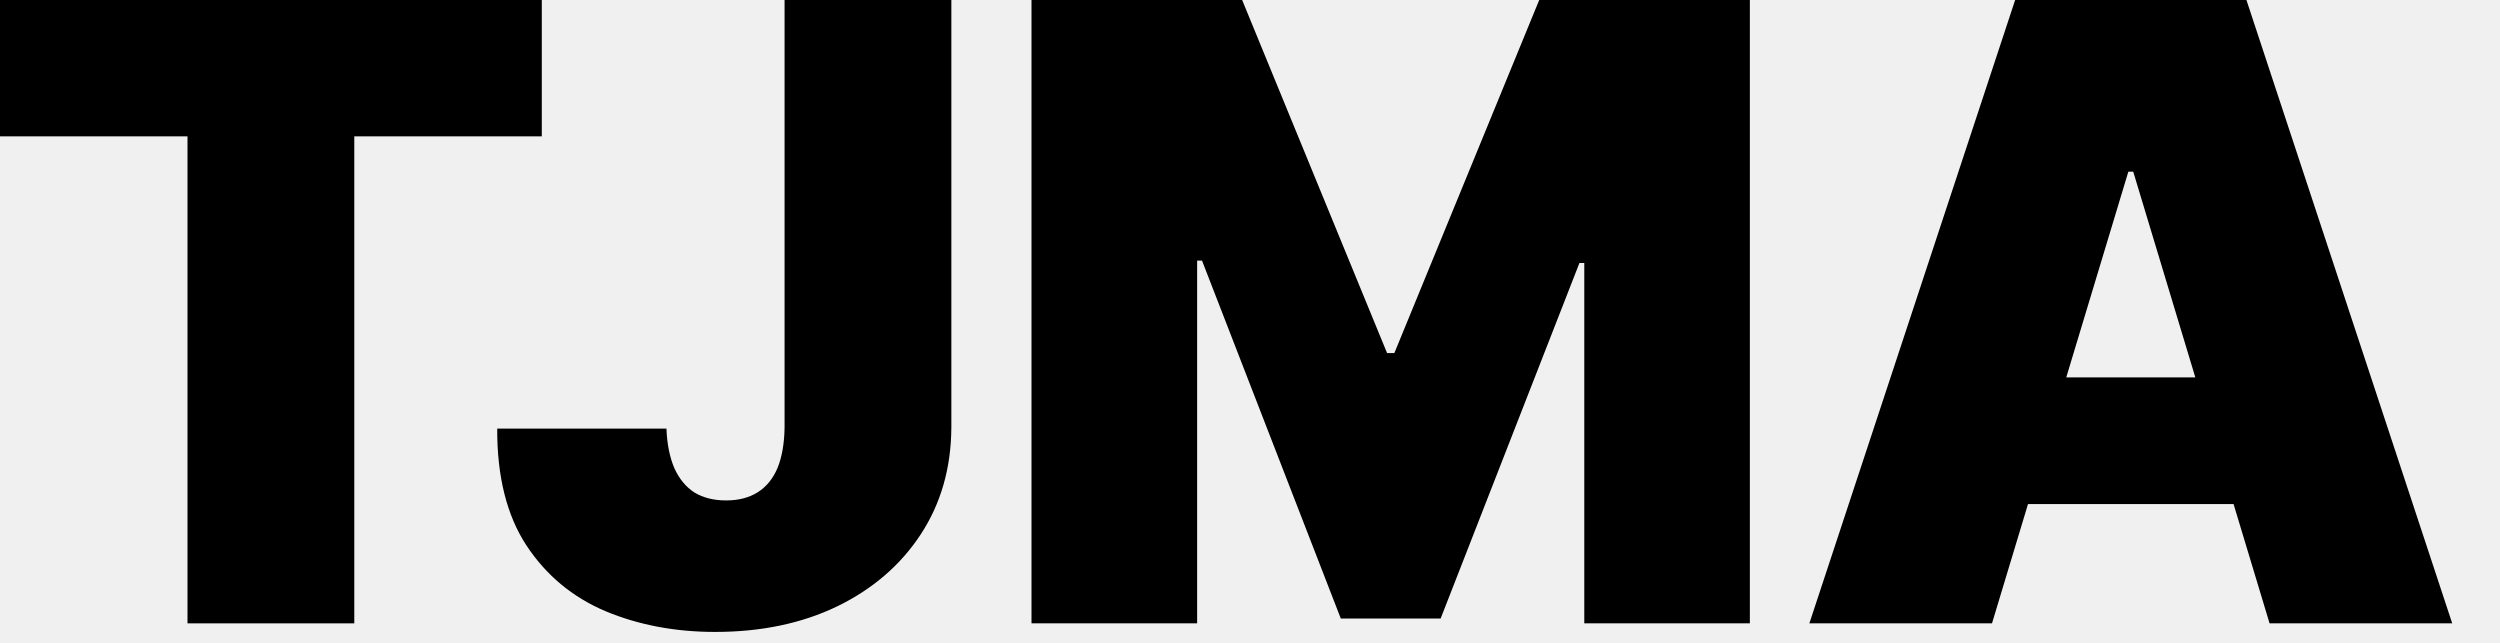
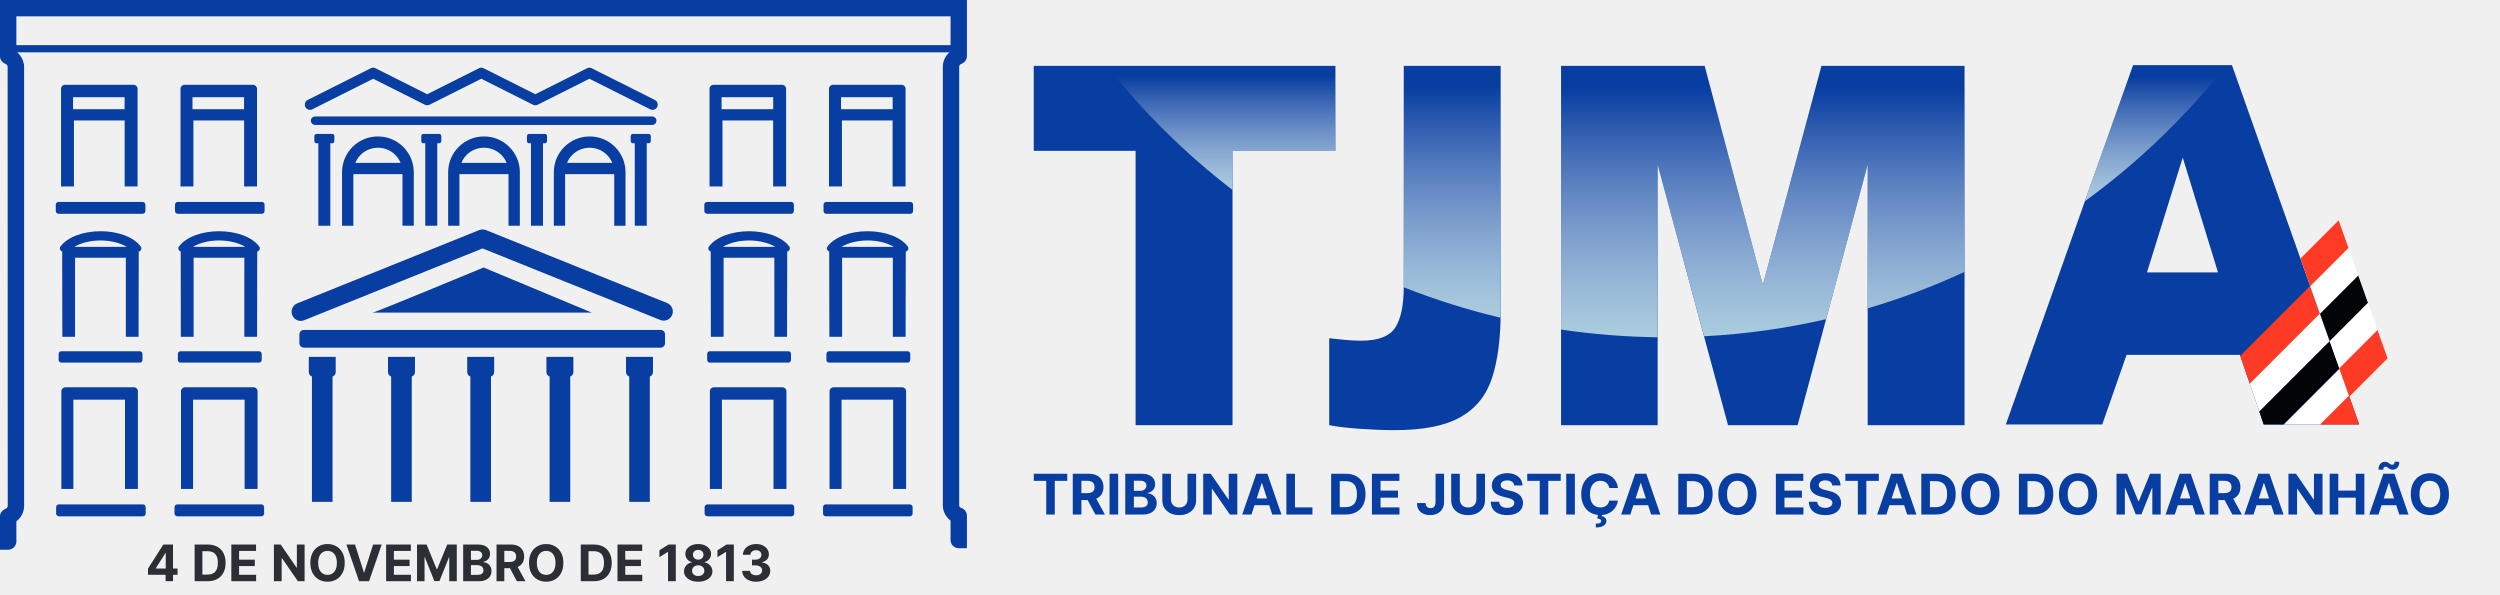
- <svg xmlns="http://www.w3.org/2000/svg" width="35" height="9" viewBox="0 0 35 9" fill="none">
-   <path d="M27.888 8.727H25.331L28.212 0H31.45L34.331 8.727H31.774L29.865 2.403H29.797L27.888 8.727ZM27.411 5.284H32.217V7.057H27.411V5.284Z" fill="black" />
-   <path d="M14.441 0H17.39L19.419 4.943H19.521L21.549 0H24.498V8.727H22.18V3.682H22.112L20.169 8.659H18.771L16.828 3.648H16.76V8.727H14.441V0Z" fill="black" />
-   <path d="M10.984 0H13.319V5.983C13.316 6.551 13.173 7.051 12.889 7.483C12.607 7.912 12.218 8.247 11.721 8.489C11.227 8.727 10.657 8.847 10.012 8.847C9.452 8.847 8.941 8.75 8.478 8.557C8.015 8.361 7.646 8.054 7.37 7.636C7.095 7.216 6.958 6.67 6.961 6H9.33C9.339 6.219 9.376 6.403 9.441 6.554C9.509 6.705 9.603 6.818 9.722 6.895C9.845 6.969 9.992 7.006 10.165 7.006C10.342 7.006 10.489 6.967 10.609 6.891C10.731 6.814 10.823 6.7 10.886 6.55C10.948 6.396 10.981 6.207 10.984 5.983V0Z" fill="black" />
-   <path d="M0 1.909V0H7.585V1.909H4.96V8.727H2.625V1.909H0Z" fill="black" />
+ <svg xmlns="http://www.w3.org/2000/svg" width="446" height="106" viewBox="0 0 446 106" fill="none">
+   <path fill-rule="evenodd" clip-rule="evenodd" d="M171.46 11.42C172.06 11.2 172.5 10.67 172.5 10.02V0H0V10.07C0 10.73 0.48 11.19 1.08 11.47C1.247 11.55 1.34 11.687 1.36 11.88L1.38 90.26C1.38 90.46 1.27 90.63 1.07 90.72C0.48 90.97 0 91.43 0 92.07V95.15V98.07H1.45C2.26 98.07 2.92 97.41 2.92 96.61V92.99C3.78 92.36 4.3 91.35 4.3 90.26V11.76C4.3 11.6 4.273 11.443 4.22 11.29C4.07 10.52 3.66 9.84 3.08 9.34H169.38C168.65 9.98 168.2 10.89 168.2 11.89V90.13C168.2 91.23 168.72 92.23 169.58 92.87V96.35C169.58 97.15 170.23 97.8 171.04 97.8C171.04 97.8 171.043 97.8 171.05 97.8H172.5V94.88V92C172.5 91.37 172.09 90.81 171.5 90.62C171.28 90.55 171.12 90.38 171.12 90.16V11.89C171.12 11.68 171.25 11.49 171.46 11.42ZM169.58 8.05H2.92V2.91H169.58V8.05Z" fill="#083EA1" />
+   <path fill-rule="evenodd" clip-rule="evenodd" d="M25.42 64.21V63.14C25.42 62.87 25.21 62.66 24.94 62.66H10.95C10.68 62.66 10.46 62.87 10.46 63.14V64.21C10.46 64.48 10.68 64.69 10.95 64.69H24.94C25.21 64.69 25.42 64.48 25.42 64.21Z" fill="#083EA1" />
+   <path fill-rule="evenodd" clip-rule="evenodd" d="M31.73 64.21C31.73 64.48 31.951 64.69 32.211 64.69H46.211C46.48 64.69 46.691 64.48 46.691 64.21V63.14C46.691 62.87 46.48 62.66 46.211 62.66H32.211C31.951 62.66 31.73 62.87 31.73 63.14V64.21Z" fill="#083EA1" />
+   <path fill-rule="evenodd" clip-rule="evenodd" d="M9.95 36.52V37.64C9.95 37.92 10.17 38.14 10.45 38.14H25.44C25.72 38.14 25.94 37.92 25.94 37.64V36.52C25.94 36.24 25.72 36.02 25.44 36.02H10.45C10.17 36.02 9.95 36.24 9.95 36.52Z" fill="#083EA1" />
+   <path fill-rule="evenodd" clip-rule="evenodd" d="M46.711 36.02H31.721C31.441 36.02 31.221 36.24 31.221 36.52V37.64C31.221 37.92 31.441 38.14 31.721 38.14H46.711C46.981 38.14 47.201 37.92 47.201 37.64V36.52C47.201 36.24 46.981 36.02 46.711 36.02Z" fill="#083EA1" />
+   <path fill-rule="evenodd" clip-rule="evenodd" d="M58.93 40.27V25.56H59.28C59.48 25.56 59.65 25.39 59.65 25.18V24.27C59.65 24.06 59.48 23.89 59.28 23.89H56.45C56.25 23.89 56.08 24.06 56.08 24.27V25.18C56.08 25.39 56.25 25.56 56.45 25.56H56.79V40.27H58.93Z" fill="#083EA1" />
+   <path fill-rule="evenodd" clip-rule="evenodd" d="M117.11 21.53C117.11 21.12 116.77 20.78 116.35 20.78H56.22C55.8 20.78 55.46 21.12 55.46 21.53C55.46 21.95 55.8 22.29 56.22 22.29H116.35C116.77 22.29 117.11 21.95 117.11 21.53Z" fill="#083EA1" />
+   <path fill-rule="evenodd" clip-rule="evenodd" d="M116.831 17.83L105.551 12.17C105.301 12.04 104.981 12.04 104.741 12.17L95.501 16.81L86.271 12.17C86.137 12.117 86.001 12.083 85.861 12.07C85.741 12.08 85.581 12.11 85.451 12.17L76.211 16.81L66.981 12.17C66.731 12.04 66.411 12.04 66.161 12.17L54.891 17.83C54.441 18.06 54.251 18.62 54.471 19.08C54.681 19.53 55.251 19.73 55.701 19.51L66.571 14.05L75.811 18.69C76.061 18.81 76.371 18.81 76.621 18.69L85.861 14.05L95.101 18.69C95.351 18.81 95.651 18.81 95.911 18.69L105.151 14.05L116.021 19.51C116.147 19.57 116.281 19.6 116.421 19.6C116.781 19.6 117.091 19.4 117.251 19.07C117.461 18.62 117.271 18.06 116.831 17.83Z" fill="#083EA1" />
+   <path fill-rule="evenodd" clip-rule="evenodd" d="M78.01 40.27V25.56H78.36C78.56 25.56 78.73 25.39 78.73 25.18V24.27C78.73 24.06 78.56 23.89 78.36 23.89H75.53C75.33 23.89 75.16 24.06 75.16 24.27V25.18C75.16 25.39 75.33 25.56 75.53 25.56H75.87V40.27H78.01Z" fill="#083EA1" />
+   <path fill-rule="evenodd" clip-rule="evenodd" d="M96.871 40.27V25.56H97.211C97.421 25.56 97.591 25.39 97.591 25.18V24.27C97.591 24.06 97.421 23.89 97.211 23.89H94.391C94.181 23.89 94.011 24.06 94.011 24.27V25.18C94.011 25.39 94.181 25.56 94.391 25.56H94.721V40.27H96.871Z" fill="#083EA1" />
+   <path fill-rule="evenodd" clip-rule="evenodd" d="M115.381 40.27V25.56H115.721C115.931 25.56 116.101 25.39 116.101 25.18V24.27C116.101 24.06 115.931 23.89 115.721 23.89H112.901C112.691 23.89 112.521 24.06 112.521 24.27V25.18C112.521 25.39 112.691 25.56 112.901 25.56H113.241V40.27H115.381Z" fill="#083EA1" />
+   <path fill-rule="evenodd" clip-rule="evenodd" d="M117.86 58.86H54.2C53.77 58.86 53.41 59.21 53.41 59.64V61.24C53.41 61.66 53.77 62.02 54.2 62.02H117.86C118.29 62.02 118.64 61.66 118.64 61.24V59.64C118.64 59.21 118.29 58.86 117.86 58.86Z" fill="#083EA1" />
+   <path fill-rule="evenodd" clip-rule="evenodd" d="M55.09 66.4C55.09 66.76 55.33 67.06 55.65 67.16V89.53H59.33V67.16C59.66 67.06 59.89 66.76 59.89 66.4V63.66H55.09V66.4Z" fill="#083EA1" />
+   <path fill-rule="evenodd" clip-rule="evenodd" d="M69.221 66.4C69.221 66.76 69.461 67.06 69.781 67.16V89.53H73.461V67.16C73.791 67.06 74.031 66.76 74.031 66.4V63.66H69.221V66.4Z" fill="#083EA1" />
+   <path fill-rule="evenodd" clip-rule="evenodd" d="M83.351 66.4C83.351 66.76 83.591 67.06 83.911 67.16V89.53H87.591V67.16C87.921 67.06 88.161 66.76 88.161 66.4V63.66H83.351V66.4Z" fill="#083EA1" />
+   <path fill-rule="evenodd" clip-rule="evenodd" d="M97.481 66.4C97.481 66.76 97.721 67.06 98.05 67.16V89.53H101.73V67.16C102.05 67.06 102.29 66.76 102.29 66.4V63.66H97.481V66.4Z" fill="#083EA1" />
+   <path fill-rule="evenodd" clip-rule="evenodd" d="M111.681 66.4C111.681 66.76 111.921 67.06 112.251 67.16V89.53H115.931V67.16C116.251 67.06 116.491 66.76 116.491 66.4V63.66H111.681V66.4Z" fill="#083EA1" />
+   <path fill-rule="evenodd" clip-rule="evenodd" d="M119.01 54.06L86.7 41.05C86.3 40.9 85.87 40.9 85.48 41.05L53.04 54.11C52.64 54.27 52.32 54.58 52.15 54.98C51.98 55.38 51.98 55.83 52.14 56.23C52.39 56.85 52.98 57.25 53.65 57.25C53.864 57.25 54.067 57.21 54.26 57.13L86.09 44.32L117.79 57.08C118.19 57.24 118.64 57.24 119.04 57.07C119.44 56.9 119.75 56.58 119.92 56.18C120.08 55.77 120.07 55.33 119.9 54.93C119.73 54.53 119.42 54.22 119.01 54.06Z" fill="#083EA1" />
+   <path fill-rule="evenodd" clip-rule="evenodd" d="M25.501 89.98H10.501C10.231 89.98 10.011 90.21 10.011 90.48V91.61C10.011 91.88 10.231 92.11 10.501 92.11H25.501C25.771 92.11 25.991 91.88 25.991 91.61V90.48C25.991 90.21 25.771 89.98 25.501 89.98Z" fill="#083EA1" />
+   <path fill-rule="evenodd" clip-rule="evenodd" d="M46.62 89.98H31.63C31.35 89.98 31.13 90.21 31.13 90.48V91.61C31.13 91.88 31.35 92.11 31.63 92.11H46.62C46.89 92.11 47.12 91.88 47.12 91.61V90.48C47.12 90.21 46.89 89.98 46.62 89.98Z" fill="#083EA1" />
+   <path fill-rule="evenodd" clip-rule="evenodd" d="M66.481 55.77H105.57L86.27 47.72C86.27 47.72 66.88 55.77 66.481 55.77Z" fill="#083EA1" />
+   <path fill-rule="evenodd" clip-rule="evenodd" d="M22.3 75.46V80.56V87.22H24.6V69.81C24.6 69.41 24.28 69.09 23.89 69.09H11.66C11.27 69.09 10.95 69.41 10.95 69.81V87.22H13.09V73.44V71.3H22.3V73.44V75.46Z" fill="#083EA1" />
+   <path fill-rule="evenodd" clip-rule="evenodd" d="M43.64 75.46V80.56V87.22H45.95V69.81C45.95 69.41 45.63 69.09 45.24 69.09H33.01C32.61 69.09 32.29 69.41 32.29 69.81V87.22H34.44V73.44V71.3H43.64V73.44V75.46Z" fill="#083EA1" />
+   <path fill-rule="evenodd" clip-rule="evenodd" d="M24.72 60.09L24.75 45.45V44.88C24.93 44.84 25.064 44.737 25.15 44.57C25.25 44.38 25.24 44.16 25.11 43.99C23.92 42.33 21.11 41.25 17.95 41.25C14.78 41.25 11.97 42.33 10.78 43.99C10.65 44.16 10.64 44.38 10.74 44.57C10.82 44.717 10.94 44.817 11.1 44.87V45.83H11.09L11.12 60.09H13.39V45.98H18H22.45V60.09H24.72ZM13.27 44.04C14.46 43.32 16.15 42.9 17.94 42.9C19.73 42.9 21.42 43.32 22.61 44.04H13.27Z" fill="#083EA1" />
+   <path fill-rule="evenodd" clip-rule="evenodd" d="M45.86 60.09L45.89 45.45V44.88C46.07 44.84 46.204 44.737 46.29 44.57C46.39 44.38 46.38 44.16 46.25 43.99C45.06 42.33 42.25 41.25 39.09 41.25C35.92 41.25 33.11 42.33 31.92 43.99C31.8 44.16 31.78 44.38 31.88 44.57C31.96 44.717 32.08 44.817 32.24 44.87V45.83L32.26 60.09H34.54V45.98H39.14H43.59V60.09H45.86ZM34.41 44.04C35.61 43.32 37.29 42.9 39.08 42.9C40.88 42.9 42.56 43.32 43.76 44.04H34.41Z" fill="#083EA1" />
+   <path fill-rule="evenodd" clip-rule="evenodd" d="M45.85 33.26V15.84C45.85 15.45 45.53 15.13 45.14 15.13H32.91C32.52 15.13 32.2 15.45 32.2 15.84V21.49V33.27H34.5V21.49H38.06H43.55V33.26H45.85ZM34.34 17.34H43.54V19.48H34.34V17.34Z" fill="#083EA1" />
+   <path fill-rule="evenodd" clip-rule="evenodd" d="M24.541 33.26V15.84C24.541 15.45 24.221 15.13 23.831 15.13H11.601C11.201 15.13 10.891 15.45 10.891 15.84V21.49V33.27H13.191V21.49H16.751H22.241V33.26H24.541ZM13.031 17.34H22.231V19.48H13.031V17.34Z" fill="#083EA1" />
+   <path fill-rule="evenodd" clip-rule="evenodd" d="M141.12 64.21V63.14C141.12 62.87 140.9 62.66 140.64 62.66H126.64C126.38 62.66 126.16 62.87 126.16 63.14V64.21C126.16 64.48 126.38 64.69 126.64 64.69H140.64C140.9 64.69 141.12 64.48 141.12 64.21Z" fill="#083EA1" />
+   <path fill-rule="evenodd" clip-rule="evenodd" d="M147.431 64.21C147.431 64.48 147.641 64.69 147.911 64.69H161.901C162.171 64.69 162.391 64.48 162.391 64.21V63.14C162.391 62.87 162.171 62.66 161.901 62.66H147.911C147.641 62.66 147.431 62.87 147.431 63.14V64.21Z" fill="#083EA1" />
+   <path fill-rule="evenodd" clip-rule="evenodd" d="M125.65 36.52V37.64C125.65 37.92 125.87 38.14 126.14 38.14H141.14C141.41 38.14 141.63 37.92 141.63 37.64V36.52C141.63 36.24 141.41 36.02 141.14 36.02H126.14C125.87 36.02 125.65 36.24 125.65 36.52Z" fill="#083EA1" />
+   <path fill-rule="evenodd" clip-rule="evenodd" d="M162.4 36.02H147.41C147.14 36.02 146.92 36.24 146.92 36.52V37.64C146.92 37.92 147.14 38.14 147.41 38.14H162.4C162.68 38.14 162.9 37.92 162.9 37.64V36.52C162.9 36.24 162.68 36.02 162.4 36.02Z" fill="#083EA1" />
+   <path fill-rule="evenodd" clip-rule="evenodd" d="M141.19 89.98H126.2C125.93 89.98 125.7 90.21 125.7 90.48V91.61C125.7 91.88 125.93 92.11 126.2 92.11H141.19C141.47 92.11 141.69 91.88 141.69 91.61V90.48C141.69 90.21 141.47 89.98 141.19 89.98Z" fill="#083EA1" />
+   <path fill-rule="evenodd" clip-rule="evenodd" d="M162.32 89.98H147.32C147.05 89.98 146.83 90.21 146.83 90.48V91.61C146.83 91.88 147.05 92.11 147.32 92.11H162.32C162.59 92.11 162.81 91.88 162.81 91.61V90.48C162.81 90.21 162.59 89.98 162.32 89.98Z" fill="#083EA1" />
+   <path fill-rule="evenodd" clip-rule="evenodd" d="M137.991 75.46V80.56V87.22H140.301V69.81C140.301 69.41 139.981 69.09 139.581 69.09H127.351C126.961 69.09 126.641 69.41 126.641 69.81V87.22H128.791V73.44V71.3H137.991V73.44V75.46Z" fill="#083EA1" />
+   <path fill-rule="evenodd" clip-rule="evenodd" d="M159.34 75.46V80.56V87.22H161.65V69.81C161.65 69.41 161.33 69.09 160.93 69.09H148.7C148.31 69.09 147.99 69.41 147.99 69.81V87.22H150.13V73.44V71.3H159.34V73.44V75.46Z" fill="#083EA1" />
+   <path fill-rule="evenodd" clip-rule="evenodd" d="M140.41 60.09L140.44 45.45V44.88C140.62 44.84 140.757 44.737 140.85 44.57C140.95 44.38 140.93 44.16 140.81 43.99C139.62 42.33 136.8 41.25 133.64 41.25C130.48 41.25 127.66 42.33 126.47 43.99C126.35 44.16 126.33 44.38 126.43 44.57C126.51 44.717 126.63 44.817 126.79 44.87V45.83L126.82 60.09H129.09V45.98H133.7H138.14V60.09H140.41ZM128.96 44.04C130.16 43.32 131.84 42.9 133.64 42.9C135.43 42.9 137.11 43.32 138.31 44.04H128.96Z" fill="#083EA1" />
+   <path fill-rule="evenodd" clip-rule="evenodd" d="M161.56 60.09L161.59 45.45V44.88C161.77 44.84 161.903 44.737 161.99 44.57C162.09 44.38 162.07 44.16 161.95 43.99C160.76 42.33 157.95 41.25 154.78 41.25C151.62 41.25 148.8 42.33 147.62 43.99C147.49 44.16 147.48 44.38 147.58 44.57C147.66 44.717 147.777 44.817 147.93 44.87V45.83L147.96 60.09H150.23V45.98H154.84H159.28V60.09H161.56ZM150.12 44.04C151.31 43.32 153 42.9 154.79 42.9C156.58 42.9 158.27 43.32 159.46 44.04H150.12Z" fill="#083EA1" />
+   <path fill-rule="evenodd" clip-rule="evenodd" d="M161.551 33.26V15.84C161.551 15.45 161.231 15.13 160.831 15.13H148.611C148.211 15.13 147.891 15.45 147.891 15.84V21.49V33.27H150.201V21.49H153.761H159.241V33.26H161.551ZM150.041 17.34H159.251V19.48H150.041V17.34Z" fill="#083EA1" />
+   <path fill-rule="evenodd" clip-rule="evenodd" d="M140.24 33.26V15.84C140.24 15.45 139.92 15.13 139.52 15.13H127.3C126.9 15.13 126.58 15.45 126.58 15.84V21.49V33.27H128.89V21.49H132.45H137.93V33.26H140.24ZM128.73 17.34H137.94V19.48H128.73V17.34Z" fill="#083EA1" />
+   <path fill-rule="evenodd" clip-rule="evenodd" d="M73.82 40.27V30.72C73.82 27.2 70.951 24.34 67.421 24.34C63.891 24.34 61.02 27.2 61.02 30.72V31.07V40.27H63.041V31.07H67.421H71.8V40.27H73.82ZM63.391 29.06C63.597 28.56 63.874 28.127 64.221 27.76L64.35 27.61C65.15 26.83 66.21 26.38 67.32 26.36H67.51C68.701 26.38 69.8 26.87 70.611 27.73L70.74 27.88C71.04 28.22 71.281 28.613 71.46 29.06H63.391Z" fill="#083EA1" />
+   <path fill-rule="evenodd" clip-rule="evenodd" d="M92.74 40.27V30.72C92.74 27.2 89.87 24.34 86.34 24.34C82.82 24.34 79.95 27.2 79.95 30.72V31.07V40.27H81.96V31.07H86.35H90.72V40.27H92.74ZM82.32 29.06C82.52 28.56 82.793 28.127 83.14 27.76L83.27 27.61C84.07 26.83 85.13 26.38 86.25 26.36H86.44C87.62 26.38 88.72 26.87 89.53 27.73L89.66 27.88C89.96 28.22 90.2 28.613 90.38 29.06H82.32Z" fill="#083EA1" />
+   <path fill-rule="evenodd" clip-rule="evenodd" d="M111.591 40.27V30.72C111.591 27.2 108.731 24.34 105.201 24.34C101.671 24.34 98.801 27.2 98.801 30.72V31.07V40.27H100.821V31.07H105.201H109.581V40.27H111.591ZM101.161 29.06C101.367 28.56 101.641 28.127 101.981 27.76L102.121 27.61C102.921 26.83 103.981 26.38 105.091 26.36H105.281C106.471 26.38 107.571 26.87 108.381 27.73L108.511 27.88C108.811 28.22 109.051 28.613 109.231 29.06H101.161Z" fill="#083EA1" />
+   <path d="M26.402 102.539V101.45L29.135 97.144H30.074V98.653H29.518L27.796 101.379V101.43H31.679V102.539H26.402ZM29.544 103.69V102.207L29.569 101.724V97.144H30.867V103.69H29.544ZM37.042 103.69H34.722V97.144H37.062C37.72 97.144 38.287 97.275 38.762 97.538C39.237 97.797 39.602 98.171 39.858 98.659C40.116 99.147 40.245 99.731 40.245 100.411C40.245 101.093 40.116 101.679 39.858 102.169C39.602 102.659 39.235 103.035 38.756 103.297C38.278 103.559 37.707 103.69 37.042 103.69ZM36.106 102.504H36.985C37.394 102.504 37.738 102.432 38.017 102.287C38.299 102.14 38.51 101.913 38.65 101.606C38.793 101.297 38.864 100.899 38.864 100.411C38.864 99.927 38.793 99.532 38.65 99.225C38.51 98.918 38.3 98.692 38.02 98.547C37.741 98.403 37.397 98.33 36.988 98.33H36.106V102.504ZM41.27 103.69V97.144H45.681V98.285H42.654V99.845H45.454V100.986H42.654V102.549H45.693V103.69H41.27ZM54.339 97.144V103.69H53.143L50.296 99.57H50.248V103.69H48.864V97.144H50.078L52.904 101.261H52.961V97.144H54.339ZM61.497 100.417C61.497 101.131 61.362 101.738 61.091 102.239C60.822 102.74 60.456 103.122 59.992 103.386C59.529 103.648 59.009 103.779 58.432 103.779C57.85 103.779 57.328 103.647 56.866 103.383C56.404 103.119 56.038 102.736 55.77 102.236C55.501 101.735 55.367 101.129 55.367 100.417C55.367 99.703 55.501 99.096 55.77 98.596C56.038 98.095 56.404 97.713 56.866 97.451C57.328 97.187 57.85 97.055 58.432 97.055C59.009 97.055 59.529 97.187 59.992 97.451C60.456 97.713 60.822 98.095 61.091 98.596C61.362 99.096 61.497 99.703 61.497 100.417ZM60.094 100.417C60.094 99.955 60.025 99.565 59.886 99.248C59.75 98.93 59.557 98.689 59.308 98.525C59.058 98.361 58.766 98.279 58.432 98.279C58.097 98.279 57.806 98.361 57.556 98.525C57.307 98.689 57.113 98.93 56.974 99.248C56.838 99.565 56.77 99.955 56.77 100.417C56.77 100.88 56.838 101.269 56.974 101.587C57.113 101.904 57.307 102.145 57.556 102.309C57.806 102.473 58.097 102.555 58.432 102.555C58.766 102.555 59.058 102.473 59.308 102.309C59.557 102.145 59.75 101.904 59.886 101.587C60.025 101.269 60.094 100.88 60.094 100.417ZM63.335 97.144L64.917 102.117H64.978L66.563 97.144H68.097L65.841 103.69H64.058L61.798 97.144H63.335ZM68.885 103.69V97.144H73.296V98.285H70.269V99.845H73.069V100.986H70.269V102.549H73.309V103.69H68.885ZM74.396 97.144H76.103L77.905 101.542H77.982L79.784 97.144H81.491V103.69H80.149V99.43H80.094L78.401 103.658H77.487L75.793 99.414H75.738V103.69H74.396V97.144ZM82.631 103.69V97.144H85.252C85.734 97.144 86.135 97.216 86.457 97.359C86.779 97.501 87.021 97.7 87.183 97.953C87.344 98.204 87.425 98.494 87.425 98.822C87.425 99.078 87.374 99.303 87.272 99.497C87.17 99.689 87.029 99.846 86.85 99.97C86.673 100.091 86.471 100.178 86.243 100.229V100.293C86.492 100.303 86.725 100.374 86.943 100.504C87.162 100.633 87.34 100.816 87.477 101.05C87.613 101.282 87.681 101.559 87.681 101.881C87.681 102.228 87.595 102.538 87.422 102.811C87.252 103.082 86.999 103.296 86.665 103.453C86.33 103.611 85.918 103.69 85.428 103.69H82.631ZM84.015 102.559H85.144C85.529 102.559 85.81 102.485 85.987 102.338C86.164 102.189 86.252 101.991 86.252 101.744C86.252 101.562 86.209 101.403 86.121 101.264C86.034 101.126 85.909 101.017 85.748 100.938C85.588 100.859 85.397 100.82 85.175 100.82H84.015V102.559ZM84.015 99.883H85.041C85.231 99.883 85.399 99.85 85.546 99.784C85.695 99.716 85.812 99.62 85.898 99.497C85.985 99.373 86.029 99.225 86.029 99.052C86.029 98.816 85.945 98.625 85.776 98.48C85.61 98.335 85.374 98.263 85.067 98.263H84.015V99.883ZM88.582 103.69V97.144H91.164C91.658 97.144 92.08 97.233 92.43 97.41C92.781 97.585 93.049 97.833 93.232 98.154C93.417 98.474 93.51 98.85 93.51 99.283C93.51 99.717 93.416 100.091 93.229 100.404C93.041 100.716 92.769 100.954 92.414 101.12C92.06 101.287 91.632 101.37 91.129 101.37H89.4V100.257H90.905C91.169 100.257 91.389 100.221 91.564 100.149C91.738 100.076 91.868 99.968 91.953 99.823C92.041 99.678 92.084 99.498 92.084 99.283C92.084 99.065 92.041 98.882 91.953 98.733C91.868 98.584 91.737 98.471 91.56 98.394C91.386 98.315 91.165 98.276 90.899 98.276H89.966V103.69H88.582ZM92.116 100.711L93.743 103.69H92.216L90.624 100.711H92.116ZM100.503 100.417C100.503 101.131 100.367 101.738 100.097 102.239C99.828 102.74 99.462 103.122 98.997 103.386C98.535 103.648 98.015 103.779 97.438 103.779C96.856 103.779 96.334 103.647 95.872 103.383C95.409 103.119 95.044 102.736 94.775 102.236C94.507 101.735 94.373 101.129 94.373 100.417C94.373 99.703 94.507 99.096 94.775 98.596C95.044 98.095 95.409 97.713 95.872 97.451C96.334 97.187 96.856 97.055 97.438 97.055C98.015 97.055 98.535 97.187 98.997 97.451C99.462 97.713 99.828 98.095 100.097 98.596C100.367 99.096 100.503 99.703 100.503 100.417ZM99.1 100.417C99.1 99.955 99.031 99.565 98.892 99.248C98.756 98.93 98.563 98.689 98.314 98.525C98.064 98.361 97.772 98.279 97.438 98.279C97.103 98.279 96.811 98.361 96.562 98.525C96.313 98.689 96.119 98.93 95.98 99.248C95.844 99.565 95.776 99.955 95.776 100.417C95.776 100.88 95.844 101.269 95.98 101.587C96.119 101.904 96.313 102.145 96.562 102.309C96.811 102.473 97.103 102.555 97.438 102.555C97.772 102.555 98.064 102.473 98.314 102.309C98.563 102.145 98.756 101.904 98.892 101.587C99.031 101.269 99.1 100.88 99.1 100.417ZM105.931 103.69H103.611V97.144H105.95C106.609 97.144 107.176 97.275 107.651 97.538C108.126 97.797 108.491 98.171 108.747 98.659C109.005 99.147 109.134 99.731 109.134 100.411C109.134 101.093 109.005 101.679 108.747 102.169C108.491 102.659 108.124 103.035 107.644 103.297C107.167 103.559 106.596 103.69 105.931 103.69ZM104.995 102.504H105.874C106.283 102.504 106.627 102.432 106.906 102.287C107.187 102.14 107.398 101.913 107.539 101.606C107.682 101.297 107.753 100.899 107.753 100.411C107.753 99.927 107.682 99.532 107.539 99.225C107.398 98.918 107.188 98.692 106.909 98.547C106.63 98.403 106.286 98.33 105.877 98.33H104.995V102.504ZM110.159 103.69V97.144H114.569V98.285H111.543V99.845H114.342V100.986H111.543V102.549H114.582V103.69H110.159ZM120.562 97.144V103.69H119.178V98.458H119.14L117.641 99.398V98.17L119.261 97.144H120.562ZM124.559 103.779C124.067 103.779 123.629 103.7 123.246 103.54C122.864 103.378 122.565 103.157 122.348 102.878C122.13 102.599 122.022 102.283 122.022 101.929C122.022 101.656 122.083 101.406 122.207 101.178C122.333 100.948 122.503 100.757 122.718 100.606C122.934 100.452 123.174 100.354 123.441 100.312V100.267C123.091 100.197 122.808 100.027 122.59 99.759C122.373 99.488 122.264 99.174 122.264 98.816C122.264 98.477 122.364 98.176 122.562 97.912C122.76 97.645 123.032 97.436 123.377 97.285C123.724 97.132 124.118 97.055 124.559 97.055C125 97.055 125.393 97.132 125.739 97.285C126.086 97.439 126.359 97.648 126.557 97.915C126.755 98.179 126.855 98.479 126.857 98.816C126.855 99.176 126.744 99.49 126.525 99.759C126.305 100.027 126.024 100.197 125.681 100.267V100.312C125.943 100.354 126.181 100.452 126.394 100.606C126.609 100.757 126.779 100.948 126.905 101.178C127.033 101.406 127.098 101.656 127.1 101.929C127.098 102.283 126.988 102.599 126.771 102.878C126.554 103.157 126.253 103.378 125.87 103.54C125.488 103.7 125.051 103.779 124.559 103.779ZM124.559 102.763C124.779 102.763 124.97 102.724 125.134 102.645C125.299 102.564 125.426 102.453 125.518 102.312C125.612 102.17 125.659 102.006 125.659 101.82C125.659 101.631 125.611 101.463 125.515 101.318C125.419 101.171 125.289 101.056 125.125 100.973C124.961 100.888 124.772 100.845 124.559 100.845C124.348 100.845 124.16 100.888 123.994 100.973C123.827 101.056 123.696 101.171 123.6 101.318C123.507 101.463 123.46 101.631 123.46 101.82C123.46 102.006 123.506 102.17 123.597 102.312C123.689 102.453 123.818 102.564 123.984 102.645C124.15 102.724 124.342 102.763 124.559 102.763ZM124.559 99.839C124.742 99.839 124.905 99.801 125.048 99.727C125.191 99.652 125.303 99.549 125.384 99.417C125.465 99.285 125.505 99.132 125.505 98.96C125.505 98.789 125.465 98.64 125.384 98.512C125.303 98.382 125.192 98.281 125.051 98.209C124.911 98.134 124.747 98.097 124.559 98.097C124.374 98.097 124.21 98.134 124.067 98.209C123.924 98.281 123.812 98.382 123.731 98.512C123.653 98.64 123.613 98.789 123.613 98.96C123.613 99.132 123.654 99.285 123.735 99.417C123.816 99.549 123.927 99.652 124.07 99.727C124.213 99.801 124.376 99.839 124.559 99.839ZM130.915 97.144V103.69H129.531V98.458H129.493L127.994 99.398V98.17L129.615 97.144H130.915ZM134.89 103.779C134.413 103.779 133.988 103.697 133.615 103.533C133.244 103.367 132.951 103.139 132.736 102.849C132.523 102.557 132.413 102.221 132.407 101.839H133.801C133.809 101.999 133.861 102.14 133.957 102.261C134.055 102.381 134.185 102.473 134.347 102.539C134.509 102.605 134.691 102.638 134.894 102.638C135.104 102.638 135.291 102.601 135.453 102.527C135.615 102.452 135.742 102.349 135.833 102.217C135.925 102.084 135.971 101.932 135.971 101.76C135.971 101.585 135.922 101.43 135.824 101.296C135.728 101.16 135.589 101.053 135.408 100.977C135.229 100.9 135.016 100.861 134.769 100.861H134.158V99.845H134.769C134.978 99.845 135.162 99.809 135.322 99.737C135.484 99.664 135.609 99.564 135.699 99.436C135.788 99.306 135.833 99.155 135.833 98.982C135.833 98.818 135.794 98.674 135.715 98.551C135.638 98.425 135.53 98.327 135.389 98.257C135.25 98.186 135.089 98.151 134.903 98.151C134.716 98.151 134.544 98.185 134.389 98.254C134.233 98.32 134.108 98.414 134.015 98.538C133.921 98.662 133.871 98.806 133.864 98.973H132.538C132.544 98.596 132.652 98.263 132.861 97.975C133.07 97.688 133.351 97.463 133.705 97.301C134.06 97.137 134.462 97.055 134.91 97.055C135.361 97.055 135.756 97.137 136.095 97.301C136.434 97.465 136.697 97.687 136.885 97.966C137.074 98.243 137.168 98.554 137.166 98.899C137.168 99.266 137.054 99.571 136.824 99.816C136.596 100.061 136.299 100.217 135.932 100.283V100.334C136.414 100.396 136.78 100.563 137.032 100.836C137.285 101.106 137.411 101.445 137.409 101.852C137.411 102.225 137.303 102.556 137.086 102.846C136.871 103.136 136.574 103.364 136.194 103.53C135.815 103.696 135.38 103.779 134.89 103.779Z" fill="#2C2E35" />
+   <path fill-rule="evenodd" clip-rule="evenodd" d="M398.18 11.62H380.54L357.84 75.73H375.04L379.38 63.31H399.6L403.85 75.73H420.88L398.18 11.62ZM383.02 48.59L389.4 28.11L395.69 48.59H383.02Z" fill="#083EA1" />
+   <path fill-rule="evenodd" clip-rule="evenodd" d="M413.9 56.03L412.13 51.01C407.97 55.17 403.813 59.326 399.66 63.48L401.39 68.54C405.564 64.373 409.733 60.203 413.9 56.03Z" fill="#FF3A25" />
+   <path fill-rule="evenodd" clip-rule="evenodd" d="M415.65 60.96L413.87 55.94C409.697 60.107 405.527 64.277 401.36 68.45L403.09 73.51C407.277 69.323 411.464 65.14 415.65 60.96Z" fill="white" />
+   <path fill-rule="evenodd" clip-rule="evenodd" d="M415.611 60.86C411.431 65.046 407.247 69.23 403.061 73.41L403.851 75.73H407.361C410.687 72.403 414.014 69.073 417.341 65.74L415.611 60.86Z" fill="#020407" />
+   <path fill-rule="evenodd" clip-rule="evenodd" d="M419.091 70.69L417.361 65.79C414.047 69.103 410.737 72.417 407.431 75.73H414.061C415.741 74.05 417.417 72.37 419.091 70.69Z" fill="white" />
+   <path fill-rule="evenodd" clip-rule="evenodd" d="M419.06 70.58C417.34 72.293 415.623 74.01 413.91 75.73H420.75C420.783 75.697 420.814 75.663 420.84 75.63L419.06 70.58Z" fill="#FF3A25" />
+   <path fill-rule="evenodd" clip-rule="evenodd" d="M417.23 39.33C417.197 39.343 417.154 39.377 417.1 39.43C414.867 41.663 412.634 43.897 410.4 46.13L412.18 51.15C414.454 48.877 416.727 46.603 419 44.33L417.23 39.33Z" fill="#FF3A25" />
+   <path fill-rule="evenodd" clip-rule="evenodd" d="M420.751 49.26L418.971 44.23C416.697 46.51 414.421 48.787 412.141 51.06L413.921 56.08C416.194 53.807 418.471 51.533 420.751 49.26Z" fill="white" />
+   <path fill-rule="evenodd" clip-rule="evenodd" d="M422.441 54.04L420.711 49.16C418.437 51.434 416.164 53.707 413.891 55.98L415.621 60.87C417.894 58.59 420.167 56.313 422.441 54.04Z" fill="#020407" />
+   <path fill-rule="evenodd" clip-rule="evenodd" d="M422.46 54.09C420.187 56.363 417.91 58.64 415.63 60.92L417.37 65.82C419.643 63.54 421.917 61.263 424.19 58.99L422.46 54.09Z" fill="white" />
+   <path fill-rule="evenodd" clip-rule="evenodd" d="M424.15 58.88C421.877 61.153 419.603 63.427 417.33 65.7L419.12 70.76C421.393 68.487 423.667 66.21 425.94 63.93L424.15 58.88Z" fill="#FF3A25" />
+   <path fill-rule="evenodd" clip-rule="evenodd" d="M184.42 26.91V11.75H238.24V26.91H219.88V75.85H202.59V26.91H184.42Z" fill="#083EA1" />
+   <path fill-rule="evenodd" clip-rule="evenodd" d="M267.72 55.55C267.72 60.277 267.217 64.207 266.21 67.34C265.203 70.473 263.333 72.823 260.6 74.39C257.867 75.957 253.913 76.74 248.74 76.74C246.94 76.74 244.887 76.66 242.58 76.5C240.273 76.333 238.457 76.117 237.13 75.85V60.34C237.93 60.427 238.847 60.523 239.88 60.63C240.913 60.73 241.887 60.78 242.8 60.78C245.873 60.78 247.913 59.997 248.92 58.43C249.927 56.863 250.43 54.427 250.43 51.12V11.75H267.72V55.55Z" fill="#083EA1" />
+   <path fill-rule="evenodd" clip-rule="evenodd" d="M278.49 75.85V11.75H304.11L314.49 50.85L324.95 11.75H350.48V75.85H333.19V29.39L320.69 75.85H308.28L295.73 29.39V75.85H278.49Z" fill="#083EA1" />
+   <path fill-rule="evenodd" clip-rule="evenodd" d="M197.45 11.75C203.99 20.03 211.52 27.46 219.88 33.89V26.91H238.24V11.75H197.45Z" fill="url(#paint0_linear_2564_289)" />
+   <path fill-rule="evenodd" clip-rule="evenodd" d="M324.95 11.75L314.49 50.85L304.11 11.75H278.49V58.79C284.13 59.63 289.877 60.09 295.73 60.17V29.39L304 59.99C311.45 59.61 318.72 58.56 325.78 56.94L333.19 29.39V55.01C339.157 53.25 344.92 51.08 350.48 48.5V11.75H324.95Z" fill="url(#paint1_linear_2564_289)" />
+   <path fill-rule="evenodd" clip-rule="evenodd" d="M250.43 11.75V51.12C250.43 51.16 250.427 51.203 250.42 51.25C256 53.457 261.757 55.267 267.69 56.68C267.69 56.3 267.72 55.94 267.72 55.55V11.75H250.43Z" fill="url(#paint2_linear_2564_289)" />
+   <path fill-rule="evenodd" clip-rule="evenodd" d="M380.49 11.75L371.94 35.9C381.39 29.03 389.86 20.91 397.09 11.75H380.49Z" fill="url(#paint3_linear_2564_289)" />
+   <path d="M184.425 85.785V84.517H190.398V85.785H188.172V91.79H186.652V85.785H184.425ZM191.382 91.79V84.517H194.251C194.801 84.517 195.269 84.616 195.658 84.812C196.048 85.006 196.345 85.282 196.549 85.639C196.755 85.995 196.858 86.412 196.858 86.893C196.858 87.376 196.754 87.791 196.545 88.139C196.337 88.485 196.035 88.75 195.64 88.935C195.247 89.12 194.771 89.212 194.212 89.212H192.291V87.976H193.964C194.257 87.976 194.501 87.936 194.695 87.855C194.889 87.775 195.034 87.654 195.129 87.493C195.226 87.332 195.274 87.132 195.274 86.893C195.274 86.651 195.226 86.448 195.129 86.282C195.034 86.117 194.888 85.991 194.692 85.906C194.498 85.818 194.253 85.774 193.957 85.774H192.92V91.79H191.382ZM195.31 88.48L197.117 91.79H195.42L193.651 88.48H195.31ZM199.482 84.517V91.79H197.945V84.517H199.482ZM200.747 91.79V84.517H203.659C204.194 84.517 204.641 84.597 204.998 84.755C205.356 84.914 205.624 85.134 205.804 85.416C205.984 85.695 206.074 86.017 206.074 86.382C206.074 86.666 206.017 86.915 205.904 87.131C205.79 87.344 205.634 87.519 205.435 87.656C205.238 87.791 205.013 87.887 204.76 87.944V88.015C205.037 88.027 205.296 88.105 205.538 88.25C205.782 88.394 205.979 88.596 206.131 88.857C206.282 89.115 206.358 89.423 206.358 89.78C206.358 90.166 206.262 90.51 206.07 90.814C205.881 91.114 205.601 91.352 205.229 91.527C204.857 91.702 204.399 91.79 203.855 91.79H200.747ZM202.285 90.533H203.539C203.967 90.533 204.28 90.451 204.476 90.288C204.673 90.122 204.771 89.902 204.771 89.627C204.771 89.426 204.722 89.249 204.625 89.095C204.528 88.941 204.39 88.82 204.21 88.733C204.032 88.645 203.82 88.601 203.574 88.601H202.285V90.533ZM202.285 87.561H203.425C203.636 87.561 203.823 87.524 203.986 87.451C204.152 87.375 204.282 87.268 204.377 87.131C204.474 86.994 204.522 86.829 204.522 86.637C204.522 86.375 204.429 86.163 204.242 86.002C204.057 85.841 203.794 85.76 203.453 85.76H202.285V87.561ZM211.851 84.517H213.388V89.24C213.388 89.771 213.262 90.235 213.009 90.632C212.758 91.03 212.406 91.34 211.954 91.563C211.502 91.783 210.975 91.893 210.374 91.893C209.77 91.893 209.242 91.783 208.79 91.563C208.338 91.34 207.986 91.03 207.735 90.632C207.484 90.235 207.359 89.771 207.359 89.24V84.517H208.896V89.109C208.896 89.386 208.957 89.632 209.077 89.848C209.201 90.063 209.373 90.232 209.596 90.355C209.818 90.478 210.078 90.54 210.374 90.54C210.672 90.54 210.931 90.478 211.151 90.355C211.374 90.232 211.545 90.063 211.666 89.848C211.789 89.632 211.851 89.386 211.851 89.109V84.517ZM220.737 84.517V91.79H219.409L216.244 87.213H216.191V91.79H214.654V84.517H216.003L219.142 89.091H219.206V84.517H220.737ZM223.261 91.79H221.613L224.124 84.517H226.105L228.612 91.79H226.964L225.143 86.179H225.086L223.261 91.79ZM223.158 88.931H227.05V90.132H223.158V88.931ZM229.488 91.79V84.517H231.025V90.522H234.143V91.79H229.488ZM240.054 91.79H237.476V84.517H240.075C240.807 84.517 241.437 84.663 241.964 84.954C242.492 85.243 242.898 85.658 243.183 86.201C243.469 86.743 243.612 87.391 243.612 88.147C243.612 88.904 243.469 89.555 243.183 90.1C242.898 90.644 242.49 91.062 241.957 91.353C241.427 91.644 240.793 91.79 240.054 91.79ZM239.013 90.473H239.99C240.445 90.473 240.827 90.392 241.137 90.231C241.45 90.068 241.684 89.816 241.84 89.475C241.999 89.131 242.078 88.689 242.078 88.147C242.078 87.609 241.999 87.17 241.84 86.829C241.684 86.488 241.451 86.237 241.141 86.076C240.83 85.915 240.448 85.835 239.994 85.835H239.013V90.473ZM244.751 91.79V84.517H249.652V85.785H246.289V87.518H249.4V88.786H246.289V90.522H249.666V91.79H244.751ZM256.101 84.517H257.621V89.588C257.621 90.057 257.515 90.464 257.305 90.81C257.096 91.156 256.806 91.422 256.434 91.609C256.063 91.796 255.631 91.889 255.138 91.889C254.7 91.889 254.303 91.812 253.945 91.659C253.59 91.502 253.308 91.266 253.1 90.948C252.892 90.629 252.789 90.228 252.791 89.745H254.322C254.326 89.936 254.365 90.101 254.439 90.238C254.515 90.373 254.617 90.477 254.748 90.551C254.88 90.622 255.037 90.657 255.216 90.657C255.406 90.657 255.566 90.617 255.696 90.537C255.828 90.454 255.929 90.333 255.998 90.174C256.066 90.016 256.101 89.82 256.101 89.588V84.517ZM263.384 84.517H264.922V89.24C264.922 89.771 264.795 90.235 264.542 90.632C264.291 91.03 263.939 91.34 263.487 91.563C263.035 91.783 262.508 91.893 261.907 91.893C261.303 91.893 260.775 91.783 260.323 91.563C259.871 91.34 259.519 91.03 259.268 90.632C259.017 90.235 258.892 89.771 258.892 89.24V84.517H260.43V89.109C260.43 89.386 260.49 89.632 260.611 89.848C260.734 90.063 260.907 90.232 261.129 90.355C261.352 90.478 261.611 90.54 261.907 90.54C262.205 90.54 262.464 90.478 262.684 90.355C262.907 90.232 263.079 90.063 263.199 89.848C263.323 89.632 263.384 89.386 263.384 89.109V84.517ZM270.132 86.609C270.104 86.323 269.982 86.1 269.766 85.941C269.551 85.783 269.259 85.703 268.889 85.703C268.638 85.703 268.426 85.739 268.254 85.81C268.081 85.879 267.948 85.975 267.856 86.098C267.766 86.221 267.721 86.36 267.721 86.517C267.716 86.647 267.743 86.76 267.803 86.858C267.864 86.955 267.948 87.039 268.055 87.11C268.161 87.178 268.284 87.239 268.424 87.291C268.564 87.341 268.713 87.383 268.871 87.419L269.525 87.575C269.842 87.646 270.133 87.741 270.398 87.859C270.664 87.977 270.893 88.123 271.087 88.296C271.281 88.469 271.432 88.672 271.538 88.906C271.647 89.141 271.703 89.41 271.705 89.713C271.703 90.158 271.589 90.544 271.364 90.87C271.142 91.195 270.82 91.447 270.398 91.627C269.979 91.804 269.474 91.893 268.882 91.893C268.295 91.893 267.784 91.803 267.348 91.623C266.915 91.443 266.576 91.177 266.332 90.824C266.091 90.469 265.964 90.03 265.952 89.507H267.44C267.457 89.751 267.527 89.954 267.65 90.118C267.775 90.278 267.942 90.4 268.151 90.483C268.361 90.564 268.599 90.604 268.864 90.604C269.125 90.604 269.351 90.566 269.543 90.49C269.737 90.415 269.887 90.309 269.994 90.174C270.1 90.039 270.153 89.884 270.153 89.709C270.153 89.546 270.105 89.408 270.008 89.297C269.913 89.186 269.773 89.091 269.589 89.013C269.406 88.935 269.183 88.864 268.918 88.8L268.126 88.601C267.513 88.452 267.028 88.219 266.673 87.901C266.318 87.584 266.142 87.157 266.144 86.62C266.142 86.179 266.259 85.794 266.496 85.466C266.735 85.136 267.063 84.879 267.479 84.695C267.896 84.51 268.37 84.418 268.9 84.418C269.44 84.418 269.911 84.51 270.313 84.695C270.718 84.879 271.033 85.136 271.258 85.466C271.483 85.794 271.599 86.176 271.606 86.609H270.132ZM272.463 85.785V84.517H278.436V85.785H276.209V91.79H274.689V85.785H272.463ZM280.957 84.517V91.79H279.419V84.517H280.957ZM288.639 87.064H287.083C287.055 86.862 286.997 86.683 286.909 86.527C286.822 86.369 286.709 86.234 286.572 86.122C286.435 86.011 286.276 85.926 286.096 85.867C285.919 85.808 285.726 85.778 285.517 85.778C285.141 85.778 284.813 85.871 284.534 86.058C284.254 86.243 284.038 86.513 283.884 86.868C283.73 87.221 283.653 87.649 283.653 88.154C283.653 88.672 283.73 89.108 283.884 89.46C284.04 89.813 284.258 90.08 284.537 90.26C284.817 90.439 285.14 90.529 285.507 90.529C285.713 90.529 285.903 90.502 286.078 90.448C286.256 90.393 286.413 90.314 286.551 90.21C286.688 90.103 286.802 89.974 286.892 89.823C286.984 89.671 287.048 89.498 287.083 89.304L288.639 89.311C288.599 89.645 288.498 89.967 288.337 90.277C288.178 90.585 287.964 90.861 287.694 91.105C287.427 91.346 287.107 91.538 286.735 91.68C286.366 91.82 285.948 91.889 285.482 91.889C284.833 91.889 284.253 91.743 283.742 91.449C283.233 91.156 282.83 90.731 282.534 90.174C282.241 89.618 282.094 88.944 282.094 88.154C282.094 87.361 282.243 86.686 282.542 86.129C282.84 85.573 283.245 85.149 283.756 84.858C284.267 84.565 284.843 84.418 285.482 84.418C285.903 84.418 286.294 84.477 286.654 84.595C287.016 84.714 287.337 84.887 287.616 85.114C287.895 85.339 288.123 85.615 288.298 85.941C288.475 86.268 288.589 86.642 288.639 87.064ZM285.102 91.769H285.798L285.741 92.078C285.985 92.116 286.184 92.207 286.338 92.351C286.494 92.496 286.573 92.692 286.576 92.941C286.578 93.293 286.415 93.574 286.086 93.782C285.757 93.993 285.295 94.098 284.701 94.098L284.686 93.424C284.985 93.424 285.218 93.387 285.386 93.314C285.556 93.243 285.645 93.131 285.652 92.98C285.657 92.835 285.601 92.725 285.485 92.649C285.369 92.574 285.188 92.52 284.942 92.49L285.102 91.769ZM290.858 91.79H289.211L291.721 84.517H293.703L296.21 91.79H294.562L292.74 86.179H292.684L290.858 91.79ZM290.755 88.931H294.647V90.132H290.755V88.931ZM301.978 91.79H299.4V84.517H301.999C302.731 84.517 303.36 84.663 303.888 84.954C304.416 85.243 304.822 85.658 305.106 86.201C305.393 86.743 305.536 87.391 305.536 88.147C305.536 88.904 305.393 89.555 305.106 90.1C304.822 90.644 304.414 91.062 303.881 91.353C303.351 91.644 302.716 91.79 301.978 91.79ZM300.937 90.473H301.914C302.368 90.473 302.751 90.392 303.061 90.231C303.373 90.068 303.608 89.816 303.764 89.475C303.923 89.131 304.002 88.689 304.002 88.147C304.002 87.609 303.923 87.17 303.764 86.829C303.608 86.488 303.375 86.237 303.064 86.076C302.754 85.915 302.372 85.835 301.917 85.835H300.937V90.473ZM313.358 88.154C313.358 88.947 313.208 89.621 312.907 90.178C312.609 90.734 312.202 91.159 311.686 91.453C311.172 91.744 310.594 91.889 309.953 91.889C309.306 91.889 308.726 91.743 308.213 91.449C307.699 91.156 307.293 90.731 306.995 90.174C306.696 89.618 306.547 88.944 306.547 88.154C306.547 87.361 306.696 86.686 306.995 86.129C307.293 85.573 307.699 85.149 308.213 84.858C308.726 84.565 309.306 84.418 309.953 84.418C310.594 84.418 311.172 84.565 311.686 84.858C312.202 85.149 312.609 85.573 312.907 86.129C313.208 86.686 313.358 87.361 313.358 88.154ZM311.799 88.154C311.799 87.64 311.722 87.207 311.569 86.854C311.417 86.501 311.203 86.234 310.926 86.051C310.649 85.869 310.324 85.778 309.953 85.778C309.581 85.778 309.257 85.869 308.98 86.051C308.703 86.234 308.487 86.501 308.333 86.854C308.182 87.207 308.106 87.64 308.106 88.154C308.106 88.667 308.182 89.101 308.333 89.453C308.487 89.806 308.703 90.074 308.98 90.256C309.257 90.438 309.581 90.529 309.953 90.529C310.324 90.529 310.649 90.438 310.926 90.256C311.203 90.074 311.417 89.806 311.569 89.453C311.722 89.101 311.799 88.667 311.799 88.154ZM316.812 91.79V84.517H321.712V85.785H318.349V87.518H321.46V88.786H318.349V90.522H321.727V91.79H316.812ZM326.88 86.609C326.852 86.323 326.73 86.1 326.514 85.941C326.299 85.783 326.007 85.703 325.637 85.703C325.386 85.703 325.174 85.739 325.002 85.81C324.829 85.879 324.696 85.975 324.604 86.098C324.514 86.221 324.469 86.36 324.469 86.517C324.464 86.647 324.491 86.76 324.551 86.858C324.612 86.955 324.696 87.039 324.803 87.11C324.909 87.178 325.032 87.239 325.172 87.291C325.312 87.341 325.461 87.383 325.619 87.419L326.273 87.575C326.59 87.646 326.881 87.741 327.146 87.859C327.412 87.977 327.641 88.123 327.835 88.296C328.03 88.469 328.18 88.672 328.286 88.906C328.395 89.141 328.451 89.41 328.453 89.713C328.451 90.158 328.337 90.544 328.112 90.87C327.89 91.195 327.568 91.447 327.146 91.627C326.727 91.804 326.222 91.893 325.63 91.893C325.043 91.893 324.532 91.803 324.096 91.623C323.663 91.443 323.324 91.177 323.08 90.824C322.839 90.469 322.712 90.03 322.7 89.507H324.188C324.205 89.751 324.275 89.954 324.398 90.118C324.523 90.278 324.69 90.4 324.899 90.483C325.109 90.564 325.347 90.604 325.612 90.604C325.873 90.604 326.099 90.566 326.291 90.49C326.485 90.415 326.635 90.309 326.742 90.174C326.848 90.039 326.901 89.884 326.901 89.709C326.901 89.546 326.853 89.408 326.756 89.297C326.661 89.186 326.521 89.091 326.337 89.013C326.155 88.935 325.931 88.864 325.666 88.8L324.874 88.601C324.261 88.452 323.776 88.219 323.421 87.901C323.066 87.584 322.89 87.157 322.892 86.62C322.89 86.179 323.007 85.794 323.244 85.466C323.483 85.136 323.811 84.879 324.227 84.695C324.644 84.51 325.118 84.418 325.648 84.418C326.188 84.418 326.659 84.51 327.061 84.695C327.466 84.879 327.781 85.136 328.006 85.466C328.231 85.794 328.347 86.176 328.354 86.609H326.88ZM329.211 85.785V84.517H335.184V85.785H332.957V91.79H331.437V85.785H329.211ZM336.532 91.79H334.884L337.395 84.517H339.377L341.884 91.79H340.236L338.414 86.179H338.357L336.532 91.79ZM336.429 88.931H340.321V90.132H336.429V88.931ZM345.337 91.79H342.759V84.517H345.358C346.09 84.517 346.72 84.663 347.248 84.954C347.776 85.243 348.182 85.658 348.466 86.201C348.752 86.743 348.895 87.391 348.895 88.147C348.895 88.904 348.752 89.555 348.466 90.1C348.182 90.644 347.773 91.062 347.241 91.353C346.71 91.644 346.076 91.79 345.337 91.79ZM344.297 90.473H345.273C345.728 90.473 346.11 90.392 346.42 90.231C346.733 90.068 346.967 89.816 347.123 89.475C347.282 89.131 347.361 88.689 347.361 88.147C347.361 87.609 347.282 87.17 347.123 86.829C346.967 86.488 346.734 86.237 346.424 86.076C346.114 85.915 345.731 85.835 345.277 85.835H344.297V90.473ZM356.718 88.154C356.718 88.947 356.567 89.621 356.267 90.178C355.968 90.734 355.561 91.159 355.045 91.453C354.531 91.744 353.954 91.889 353.312 91.889C352.666 91.889 352.086 91.743 351.572 91.449C351.058 91.156 350.652 90.731 350.354 90.174C350.056 89.618 349.907 88.944 349.907 88.154C349.907 87.361 350.056 86.686 350.354 86.129C350.652 85.573 351.058 85.149 351.572 84.858C352.086 84.565 352.666 84.418 353.312 84.418C353.954 84.418 354.531 84.565 355.045 84.858C355.561 85.149 355.968 85.573 356.267 86.129C356.567 86.686 356.718 87.361 356.718 88.154ZM355.159 88.154C355.159 87.64 355.082 87.207 354.928 86.854C354.776 86.501 354.562 86.234 354.285 86.051C354.008 85.869 353.684 85.778 353.312 85.778C352.94 85.778 352.616 85.869 352.339 86.051C352.062 86.234 351.847 86.501 351.693 86.854C351.541 87.207 351.466 87.64 351.466 88.154C351.466 88.667 351.541 89.101 351.693 89.453C351.847 89.806 352.062 90.074 352.339 90.256C352.616 90.438 352.94 90.529 353.312 90.529C353.684 90.529 354.008 90.438 354.285 90.256C354.562 90.074 354.776 89.806 354.928 89.453C355.082 89.101 355.159 88.667 355.159 88.154ZM362.749 91.79H360.171V84.517H362.771C363.502 84.517 364.132 84.663 364.66 84.954C365.188 85.243 365.594 85.658 365.878 86.201C366.164 86.743 366.308 87.391 366.308 88.147C366.308 88.904 366.164 89.555 365.878 90.1C365.594 90.644 365.185 91.062 364.653 91.353C364.122 91.644 363.488 91.79 362.749 91.79ZM361.709 90.473H362.685C363.14 90.473 363.522 90.392 363.832 90.231C364.145 90.068 364.379 89.816 364.536 89.475C364.694 89.131 364.773 88.689 364.773 88.147C364.773 87.609 364.694 87.17 364.536 86.829C364.379 86.488 364.146 86.237 363.836 86.076C363.526 85.915 363.143 85.835 362.689 85.835H361.709V90.473ZM374.13 88.154C374.13 88.947 373.979 89.621 373.679 90.178C373.381 90.734 372.973 91.159 372.457 91.453C371.943 91.744 371.366 91.889 370.724 91.889C370.078 91.889 369.498 91.743 368.984 91.449C368.47 91.156 368.064 90.731 367.766 90.174C367.468 89.618 367.319 88.944 367.319 88.154C367.319 87.361 367.468 86.686 367.766 86.129C368.064 85.573 368.47 85.149 368.984 84.858C369.498 84.565 370.078 84.418 370.724 84.418C371.366 84.418 371.943 84.565 372.457 84.858C372.973 85.149 373.381 85.573 373.679 86.129C373.979 86.686 374.13 87.361 374.13 88.154ZM372.571 88.154C372.571 87.64 372.494 87.207 372.34 86.854C372.189 86.501 371.974 86.234 371.697 86.051C371.42 85.869 371.096 85.778 370.724 85.778C370.353 85.778 370.028 85.869 369.751 86.051C369.474 86.234 369.259 86.501 369.105 86.854C368.953 87.207 368.878 87.64 368.878 88.154C368.878 88.667 368.953 89.101 369.105 89.453C369.259 89.806 369.474 90.074 369.751 90.256C370.028 90.438 370.353 90.529 370.724 90.529C371.096 90.529 371.42 90.438 371.697 90.256C371.974 90.074 372.189 89.806 372.34 89.453C372.494 89.101 372.571 88.667 372.571 88.154ZM377.583 84.517H379.48L381.482 89.404H381.568L383.57 84.517H385.467V91.79H383.975V87.056H383.915L382.033 91.754H381.017L379.135 87.039H379.075V91.79H377.583V84.517ZM387.987 91.79H386.339L388.85 84.517H390.832L393.339 91.79H391.691L389.869 86.179H389.812L387.987 91.79ZM387.884 88.931H391.776V90.132H387.884V88.931ZM394.214 91.79V84.517H397.083C397.633 84.517 398.101 84.616 398.49 84.812C398.88 85.006 399.177 85.282 399.381 85.639C399.587 85.995 399.69 86.412 399.69 86.893C399.69 87.376 399.586 87.791 399.377 88.139C399.169 88.485 398.867 88.75 398.472 88.935C398.079 89.12 397.603 89.212 397.044 89.212H395.123V87.976H396.796C397.089 87.976 397.333 87.936 397.527 87.855C397.721 87.775 397.866 87.654 397.961 87.493C398.058 87.332 398.106 87.132 398.106 86.893C398.106 86.651 398.058 86.448 397.961 86.282C397.866 86.117 397.72 85.991 397.524 85.906C397.33 85.818 397.085 85.774 396.789 85.774H395.752V91.79H394.214ZM398.142 88.48L399.949 91.79H398.252L396.483 88.48H398.142ZM402.03 91.79H400.382L402.893 84.517H404.875L407.382 91.79H405.734L403.912 86.179H403.855L402.03 91.79ZM401.927 88.931H405.819V90.132H401.927V88.931ZM414.34 84.517V91.79H413.012L409.848 87.213H409.795V91.79H408.257V84.517H409.607L412.746 89.091H412.81V84.517H414.34ZM415.611 91.79V84.517H417.148V87.518H420.27V84.517H421.804V91.79H420.27V88.786H417.148V91.79H415.611ZM424.325 91.79H422.677L425.188 84.517H427.17L429.677 91.79H428.029L426.207 86.179H426.15L424.325 91.79ZM424.222 88.931H428.114V90.132H424.222V88.931ZM425.16 83.8L424.322 83.789C424.322 83.337 424.433 82.99 424.655 82.749C424.878 82.507 425.151 82.385 425.476 82.383C425.641 82.383 425.783 82.41 425.902 82.465C426.02 82.517 426.128 82.578 426.225 82.649C426.322 82.72 426.414 82.783 426.502 82.838C426.59 82.89 426.684 82.916 426.786 82.916C426.923 82.913 427.028 82.862 427.099 82.763C427.172 82.661 427.209 82.529 427.209 82.365L428.036 82.39C428.031 82.838 427.918 83.183 427.695 83.427C427.473 83.669 427.2 83.79 426.878 83.793C426.703 83.795 426.555 83.769 426.434 83.715C426.316 83.66 426.212 83.599 426.122 83.53C426.032 83.459 425.944 83.396 425.859 83.342C425.774 83.287 425.678 83.26 425.572 83.26C425.448 83.26 425.349 83.309 425.273 83.406C425.198 83.503 425.16 83.634 425.16 83.8ZM436.893 88.154C436.893 88.947 436.743 89.621 436.442 90.178C436.144 90.734 435.737 91.159 435.221 91.453C434.707 91.744 434.129 91.889 433.488 91.889C432.842 91.889 432.262 91.743 431.748 91.449C431.234 91.156 430.828 90.731 430.53 90.174C430.232 89.618 430.082 88.944 430.082 88.154C430.082 87.361 430.232 86.686 430.53 86.129C430.828 85.573 431.234 85.149 431.748 84.858C432.262 84.565 432.842 84.418 433.488 84.418C434.129 84.418 434.707 84.565 435.221 84.858C435.737 85.149 436.144 85.573 436.442 86.129C436.743 86.686 436.893 87.361 436.893 88.154ZM435.335 88.154C435.335 87.64 435.258 87.207 435.104 86.854C434.952 86.501 434.738 86.234 434.461 86.051C434.184 85.869 433.86 85.778 433.488 85.778C433.116 85.778 432.792 85.869 432.515 86.051C432.238 86.234 432.022 86.501 431.869 86.854C431.717 87.207 431.641 87.64 431.641 88.154C431.641 88.667 431.717 89.101 431.869 89.453C432.022 89.806 432.238 90.074 432.515 90.256C432.792 90.438 433.116 90.529 433.488 90.529C433.86 90.529 434.184 90.438 434.461 90.256C434.738 90.074 434.952 89.806 435.104 89.453C435.258 89.101 435.335 88.667 435.335 88.154Z" fill="#083EA1" />
+   <defs>
+     <linearGradient id="paint0_linear_2564_289" x1="217.846" y1="11.75" x2="217.846" y2="33.894" gradientUnits="userSpaceOnUse">
+       <stop stop-color="white" stop-opacity="0" />
+       <stop offset="0.084" stop-color="white" stop-opacity="0" />
+       <stop offset="1" stop-color="#ABCDDE" />
+     </linearGradient>
+     <linearGradient id="paint1_linear_2564_289" x1="314.486" y1="11.75" x2="314.486" y2="60.165" gradientUnits="userSpaceOnUse">
+       <stop stop-color="white" stop-opacity="0" />
+       <stop offset="0.084" stop-color="white" stop-opacity="0" />
+       <stop offset="1" stop-color="#ABCDDE" />
+     </linearGradient>
+     <linearGradient id="paint2_linear_2564_289" x1="259.071" y1="11.75" x2="259.071" y2="56.683" gradientUnits="userSpaceOnUse">
+       <stop stop-color="white" stop-opacity="0" />
+       <stop offset="0.084" stop-color="white" stop-opacity="0" />
+       <stop offset="1" stop-color="#ABCDDE" />
+     </linearGradient>
+     <linearGradient id="paint3_linear_2564_289" x1="384.517" y1="11.75" x2="384.517" y2="35.906" gradientUnits="userSpaceOnUse">
+       <stop stop-color="white" stop-opacity="0" />
+       <stop offset="0.084" stop-color="white" stop-opacity="0" />
+       <stop offset="1" stop-color="#ABCDDE" />
+     </linearGradient>
+   </defs>
</svg>
